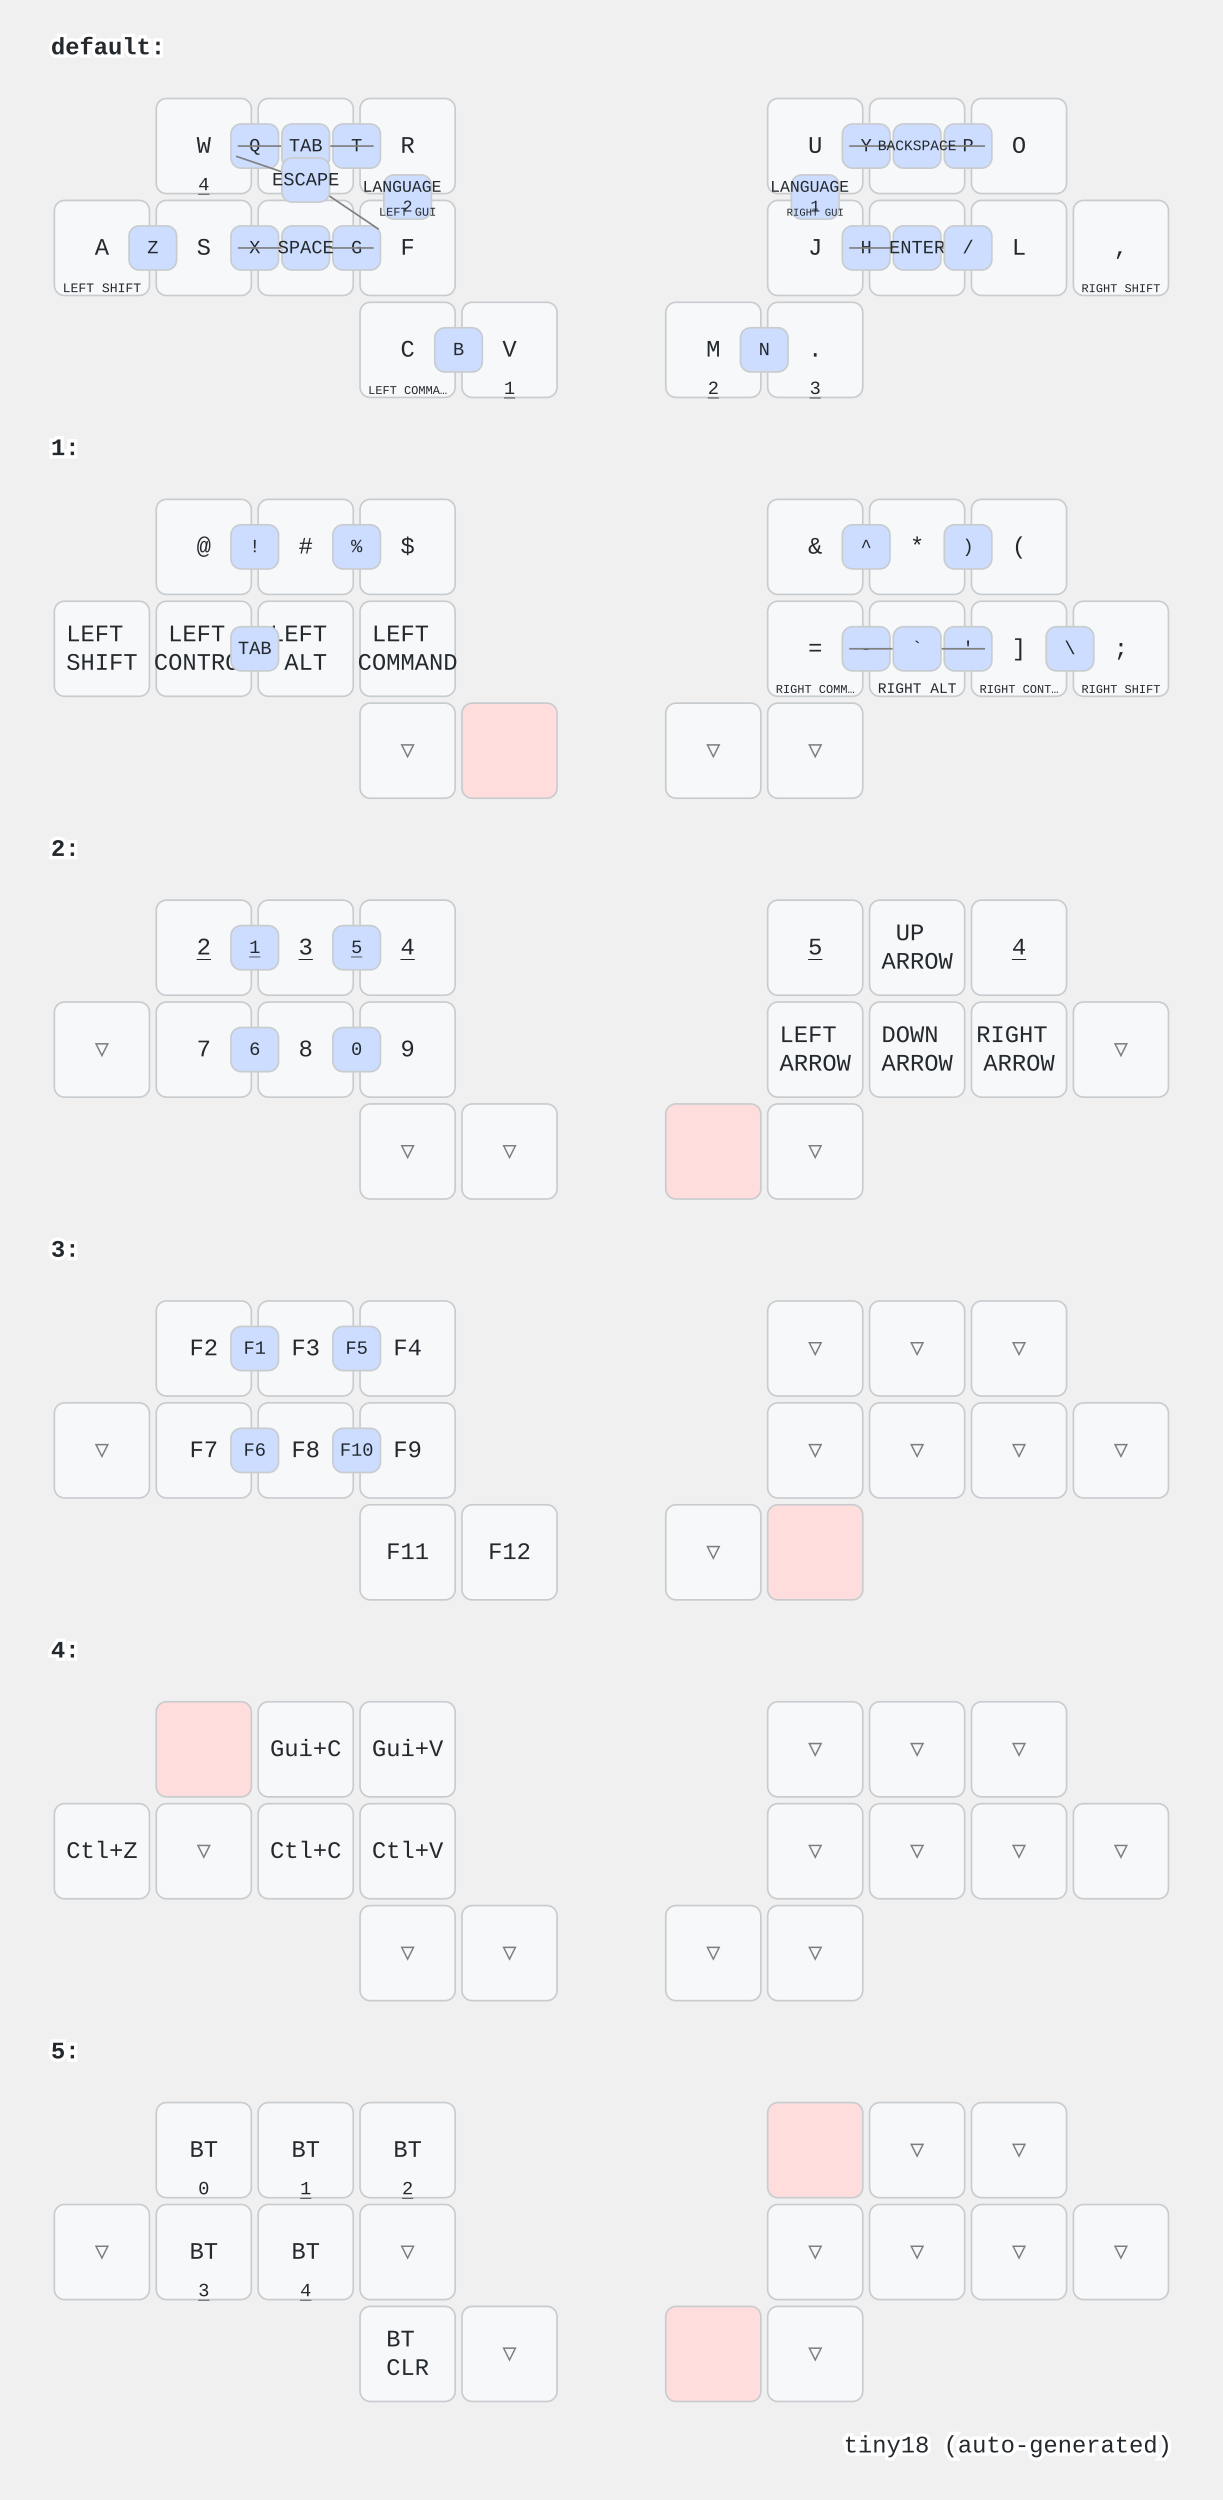
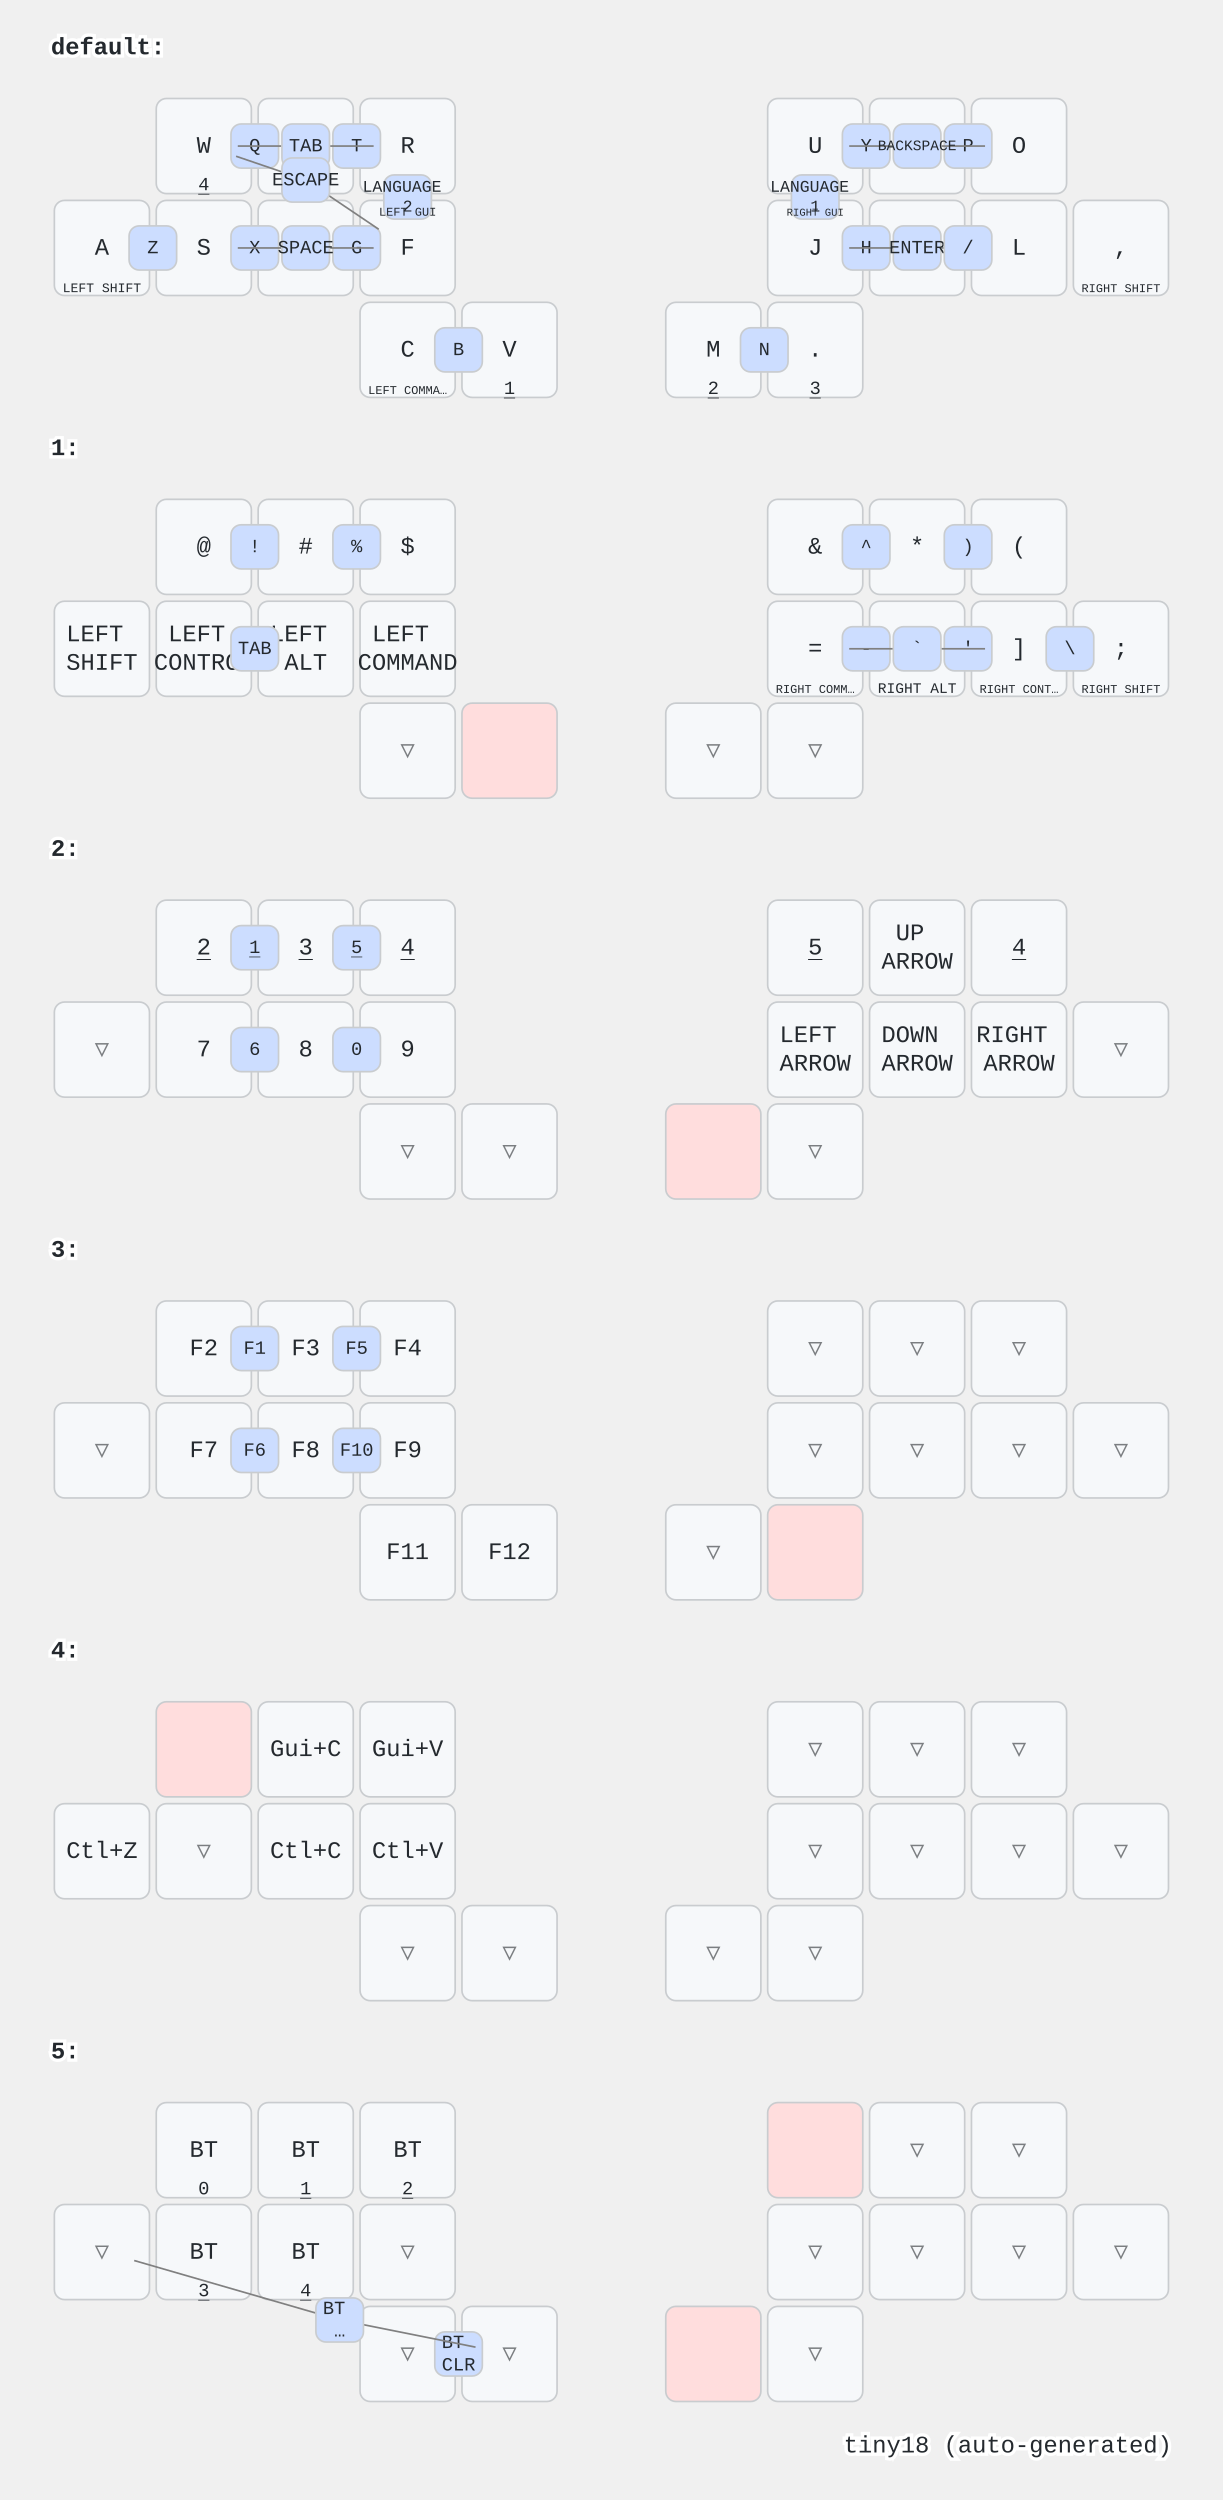
<svg xmlns="http://www.w3.org/2000/svg" width="720" height="1472" viewBox="0 0 720 1472" class="keymap">
  <style>/* inherit to force styles through use tags */
svg path {
    fill: inherit;
}

/* font and background color specifications */
svg.keymap {
    font-family: SFMono-Regular,Consolas,Liberation Mono,Menlo,monospace;
    font-size: 14px;
    font-kerning: normal;
    text-rendering: optimizeLegibility;
    fill: #24292e;
}

/* default key styling */
rect.key {
    fill: #f6f8fa;
}

rect.key, rect.combo {
    stroke: #c9cccf;
    stroke-width: 1;
}

/* default key side styling, only used is draw_key_sides is set */
rect.side {
    filter: brightness(90%);
}

/* color accent for combo boxes */
rect.combo, rect.combo-separate {
    fill: #cdf;
}

/* color accent for held keys */
rect.held, rect.combo.held {
    fill: #fdd;
}

/* color accent for ghost (optional) keys */
rect.ghost, rect.combo.ghost {
    stroke-dasharray: 4, 4;
    stroke-width: 2;
}

text {
    text-anchor: middle;
    dominant-baseline: middle;
}

/* styling for layer labels */
text.label {
    font-weight: bold;
    text-anchor: start;
    stroke: white;
    stroke-width: 4;
    paint-order: stroke;
}

/* styling for optional footer */
text.footer {
    text-anchor: end;
    dominant-baseline: auto;
    stroke: white;
    stroke-width: 4;
    paint-order: stroke;
}

/* styling for combo tap, and key non-tap label text */
text.combo, text.hold, text.shifted, text.left, text.right {
    font-size: 11px;
}

text.hold {
    text-anchor: middle;
    dominant-baseline: auto;
}

text.shifted {
    text-anchor: middle;
    dominant-baseline: hanging;
}

text.left {
    text-anchor: start;
}

text.right {
    text-anchor: end;
}

text.layer-activator {
    text-decoration: underline;
}

/* styling for hold/shifted label text in combo box */
text.combo.hold, text.combo.shifted, text.combo.left, text.combo.right {
    font-size: 8px;
}

/* lighter symbol for transparent keys */
text.trans {
    fill: #7b7e81;
}

/* styling for combo dendrons */
path.combo {
    stroke-width: 1;
    stroke: gray;
    fill: none;
}

/* Start Tabler Icons Cleanup */
/* cannot use height/width with glyphs */
.icon-tabler &gt; path {
    fill: inherit;
    stroke: inherit;
    stroke-width: 2;
}
/* hide tabler's default box */
.icon-tabler &gt; path[stroke="none"][fill="none"] {
    visibility: hidden;
}
/* End Tabler Icons Cleanup */
</style>
  <g transform="translate(30, 0)" class="layer-default">
    <text x="0" y="28" class="label" id="default">default:</text>
    <g transform="translate(0, 56)">
      <g transform="translate(90, 30)" class="key keypos-0">
        <rect rx="6" ry="6" x="-28" y="-28" width="56" height="56" class="key" />
        <text x="0" y="0" class="key tap">W</text>
        <a href="#x_x">
          <text x="0" y="26" class="key hold layer-activator">4</text>
        </a>
      </g>
      <g transform="translate(150, 30)" class="key keypos-1">
        <rect rx="6" ry="6" x="-28" y="-28" width="56" height="56" class="key" />
        <text x="0" y="0" class="key tap">E</text>
      </g>
      <g transform="translate(210, 30)" class="key keypos-2">
        <rect rx="6" ry="6" x="-28" y="-28" width="56" height="56" class="key" />
        <text x="0" y="0" class="key tap">R</text>
      </g>
      <g transform="translate(450, 30)" class="key keypos-3">
        <rect rx="6" ry="6" x="-28" y="-28" width="56" height="56" class="key" />
        <text x="0" y="0" class="key tap">U</text>
      </g>
      <g transform="translate(510, 30)" class="key keypos-4">
        <rect rx="6" ry="6" x="-28" y="-28" width="56" height="56" class="key" />
        <text x="0" y="0" class="key tap">I</text>
      </g>
      <g transform="translate(570, 30)" class="key keypos-5">
        <rect rx="6" ry="6" x="-28" y="-28" width="56" height="56" class="key" />
        <text x="0" y="0" class="key tap">O</text>
      </g>
      <g transform="translate(30, 90)" class="key keypos-6">
        <rect rx="6" ry="6" x="-28" y="-28" width="56" height="56" class="key" />
        <text x="0" y="0" class="key tap">A</text>
        <text x="0" y="26" class="key hold">
          <tspan style="font-size: 70%">LEFT SHIFT</tspan>
        </text>
      </g>
      <g transform="translate(90, 90)" class="key keypos-7">
        <rect rx="6" ry="6" x="-28" y="-28" width="56" height="56" class="key" />
        <text x="0" y="0" class="key tap">S</text>
      </g>
      <g transform="translate(150, 90)" class="key keypos-8">
        <rect rx="6" ry="6" x="-28" y="-28" width="56" height="56" class="key" />
        <text x="0" y="0" class="key tap">D</text>
      </g>
      <g transform="translate(210, 90)" class="key keypos-9">
        <rect rx="6" ry="6" x="-28" y="-28" width="56" height="56" class="key" />
        <text x="0" y="0" class="key tap">F</text>
      </g>
      <g transform="translate(450, 90)" class="key keypos-10">
        <rect rx="6" ry="6" x="-28" y="-28" width="56" height="56" class="key" />
        <text x="0" y="0" class="key tap">J</text>
      </g>
      <g transform="translate(510, 90)" class="key keypos-11">
        <rect rx="6" ry="6" x="-28" y="-28" width="56" height="56" class="key" />
        <text x="0" y="0" class="key tap">K</text>
      </g>
      <g transform="translate(570, 90)" class="key keypos-12">
        <rect rx="6" ry="6" x="-28" y="-28" width="56" height="56" class="key" />
        <text x="0" y="0" class="key tap">L</text>
      </g>
      <g transform="translate(630, 90)" class="key keypos-13">
        <rect rx="6" ry="6" x="-28" y="-28" width="56" height="56" class="key" />
        <text x="0" y="0" class="key tap">,</text>
        <text x="0" y="26" class="key hold">
          <tspan style="font-size: 64%">RIGHT SHIFT</tspan>
        </text>
      </g>
      <g transform="translate(210, 150)" class="key keypos-14">
        <rect rx="6" ry="6" x="-28" y="-28" width="56" height="56" class="key" />
        <text x="0" y="0" class="key tap">C</text>
        <text x="0" y="26" class="key hold">
          <tspan style="font-size: 64%">LEFT COMMA…</tspan>
        </text>
      </g>
      <g transform="translate(270, 150)" class="key keypos-15">
        <rect rx="6" ry="6" x="-28" y="-28" width="56" height="56" class="key" />
        <text x="0" y="0" class="key tap">V</text>
        <a href="#x_x">
          <text x="0" y="26" class="key hold layer-activator">1</text>
        </a>
      </g>
      <g transform="translate(390, 150)" class="key keypos-16">
        <rect rx="6" ry="6" x="-28" y="-28" width="56" height="56" class="key" />
        <text x="0" y="0" class="key tap">M</text>
        <a href="#x_x">
          <text x="0" y="26" class="key hold layer-activator">2</text>
        </a>
      </g>
      <g transform="translate(450, 150)" class="key keypos-17">
        <rect rx="6" ry="6" x="-28" y="-28" width="56" height="56" class="key" />
        <text x="0" y="0" class="key tap">.</text>
        <a href="#x_x">
          <text x="0" y="26" class="key hold layer-activator">3</text>
        </a>
      </g>
      <g class="combo combopos-0">
        <rect rx="6" ry="6" x="106" y="17" width="28" height="26" class="combo" />
        <text x="120" y="30" class="combo tap">Q</text>
      </g>
      <g class="combo combopos-1">
        <rect rx="6" ry="6" x="166" y="17" width="28" height="26" class="combo" />
        <text x="180" y="30" class="combo tap">T</text>
      </g>
      <g class="combo combopos-2">
        <rect rx="6" ry="6" x="466" y="17" width="28" height="26" class="combo" />
        <text x="480" y="30" class="combo tap">Y</text>
      </g>
      <g class="combo combopos-3">
        <rect rx="6" ry="6" x="526" y="17" width="28" height="26" class="combo" />
        <text x="540" y="30" class="combo tap">P</text>
      </g>
      <g class="combo combopos-4">
        <rect rx="6" ry="6" x="166" y="77" width="28" height="26" class="combo" />
        <text x="180" y="90" class="combo tap">G</text>
      </g>
      <g class="combo combopos-5">
        <path d="M150,30 l-40,0" class="combo" />
        <path d="M150,30 l40,0" class="combo" />
        <rect rx="6" ry="6" x="136" y="17" width="28" height="26" class="combo" />
        <text x="150" y="30" class="combo tap">TAB</text>
      </g>
      <g class="combo combopos-6">
        <rect rx="6" ry="6" x="466" y="77" width="28" height="26" class="combo" />
        <text x="480" y="90" class="combo tap">H</text>
      </g>
      <g class="combo combopos-7">
        <path d="M510,90 l-40,0" class="combo" />
        <path d="M510,90 l40,0" class="combo" />
        <rect rx="6" ry="6" x="496" y="77" width="28" height="26" class="combo" />
        <text x="510" y="90" class="combo tap">ENTER</text>
      </g>
      <g class="combo combopos-8">
        <rect rx="6" ry="6" x="106" y="77" width="28" height="26" class="combo" />
        <text x="120" y="90" class="combo tap">X</text>
      </g>
      <g class="combo combopos-9">
        <rect rx="6" ry="6" x="46" y="77" width="28" height="26" class="combo" />
        <text x="60" y="90" class="combo tap">Z</text>
      </g>
      <g class="combo combopos-10">
        <rect rx="6" ry="6" x="196" y="47" width="28" height="26" class="combo" />
        <text x="210" y="60" class="combo tap">
          <tspan x="210" dy="-0.6em" style="font-size: 88%">LANGUAGE</tspan>
          <tspan x="210" dy="1.2em" style="font-size: 88%">2</tspan>
        </text>
        <text x="210" y="71" class="combo hold">
          <tspan style="font-size: 88%">LEFT GUI</tspan>
        </text>
      </g>
      <g class="combo combopos-11">
        <rect rx="6" ry="6" x="226" y="137" width="28" height="26" class="combo" />
        <text x="240" y="150" class="combo tap">B</text>
      </g>
      <g class="combo combopos-12">
        <path d="M510,30 l-40,0" class="combo" />
        <path d="M510,30 l40,0" class="combo" />
        <rect rx="6" ry="6" x="496" y="17" width="28" height="26" class="combo" />
        <text x="510" y="30" class="combo tap">
          <tspan style="font-size: 78%">BACKSPACE</tspan>
        </text>
      </g>
      <g class="combo combopos-13">
        <rect rx="6" ry="6" x="436" y="47" width="28" height="26" class="combo" />
        <text x="450" y="60" class="combo tap">
          <tspan x="450" dy="-0.6em" style="font-size: 88%">LANGUAGE</tspan>
          <tspan x="450" dy="1.2em" style="font-size: 88%">1</tspan>
        </text>
        <text x="450" y="71" class="combo hold">
          <tspan style="font-size: 78%">RIGHT GUI</tspan>
        </text>
      </g>
      <g class="combo combopos-14">
        <path d="M150,50 l-41,-14" class="combo" />
        <path d="M150,50 l43,29" class="combo" />
        <rect rx="6" ry="6" x="136" y="37" width="28" height="26" class="combo" />
        <text x="150" y="50" class="combo tap">ESCAPE</text>
      </g>
      <g class="combo combopos-15">
        <path d="M150,90 l-40,0" class="combo" />
        <path d="M150,90 l40,0" class="combo" />
        <rect rx="6" ry="6" x="136" y="77" width="28" height="26" class="combo" />
        <text x="150" y="90" class="combo tap">SPACE</text>
      </g>
      <g class="combo combopos-16">
        <rect rx="6" ry="6" x="526" y="77" width="28" height="26" class="combo" />
        <text x="540" y="90" class="combo tap">/</text>
      </g>
      <g class="combo combopos-17">
        <rect rx="6" ry="6" x="406" y="137" width="28" height="26" class="combo" />
        <text x="420" y="150" class="combo tap">N</text>
      </g>
    </g>
  </g>
  <g transform="translate(30, 236)" class="layer-1">
    <text x="0" y="28" class="label" id="x_x">1:</text>
    <g transform="translate(0, 56)">
      <g transform="translate(90, 30)" class="key keypos-0">
        <rect rx="6" ry="6" x="-28" y="-28" width="56" height="56" class="key" />
        <text x="0" y="0" class="key tap">@</text>
      </g>
      <g transform="translate(150, 30)" class="key keypos-1">
        <rect rx="6" ry="6" x="-28" y="-28" width="56" height="56" class="key" />
        <text x="0" y="0" class="key tap">#</text>
      </g>
      <g transform="translate(210, 30)" class="key keypos-2">
        <rect rx="6" ry="6" x="-28" y="-28" width="56" height="56" class="key" />
        <text x="0" y="0" class="key tap">$</text>
      </g>
      <g transform="translate(450, 30)" class="key keypos-3">
        <rect rx="6" ry="6" x="-28" y="-28" width="56" height="56" class="key" />
        <text x="0" y="0" class="key tap">&amp;</text>
      </g>
      <g transform="translate(510, 30)" class="key keypos-4">
        <rect rx="6" ry="6" x="-28" y="-28" width="56" height="56" class="key" />
        <text x="0" y="0" class="key tap">*</text>
      </g>
      <g transform="translate(570, 30)" class="key keypos-5">
        <rect rx="6" ry="6" x="-28" y="-28" width="56" height="56" class="key" />
        <text x="0" y="0" class="key tap">(</text>
      </g>
      <g transform="translate(30, 90)" class="key keypos-6">
        <rect rx="6" ry="6" x="-28" y="-28" width="56" height="56" class="key" />
        <text x="0" y="0" class="key tap">
          <tspan x="0" dy="-0.6em">LEFT</tspan>
          <tspan x="0" dy="1.2em">SHIFT</tspan>
        </text>
      </g>
      <g transform="translate(90, 90)" class="key keypos-7">
        <rect rx="6" ry="6" x="-28" y="-28" width="56" height="56" class="key" />
        <text x="0" y="0" class="key tap">
          <tspan x="0" dy="-0.6em">LEFT</tspan>
          <tspan x="0" dy="1.2em">CONTROL</tspan>
        </text>
      </g>
      <g transform="translate(150, 90)" class="key keypos-8">
        <rect rx="6" ry="6" x="-28" y="-28" width="56" height="56" class="key" />
        <text x="0" y="0" class="key tap">
          <tspan x="0" dy="-0.6em">LEFT</tspan>
          <tspan x="0" dy="1.2em">ALT</tspan>
        </text>
      </g>
      <g transform="translate(210, 90)" class="key keypos-9">
        <rect rx="6" ry="6" x="-28" y="-28" width="56" height="56" class="key" />
        <text x="0" y="0" class="key tap">
          <tspan x="0" dy="-0.6em">LEFT</tspan>
          <tspan x="0" dy="1.2em">COMMAND</tspan>
        </text>
      </g>
      <g transform="translate(450, 90)" class="key keypos-10">
        <rect rx="6" ry="6" x="-28" y="-28" width="56" height="56" class="key" />
        <text x="0" y="0" class="key tap">=</text>
        <text x="0" y="26" class="key hold">
          <tspan style="font-size: 64%">RIGHT COMM…</tspan>
        </text>
      </g>
      <g transform="translate(510, 90)" class="key keypos-11">
        <rect rx="6" ry="6" x="-28" y="-28" width="56" height="56" class="key" />
        <text x="0" y="0" class="key tap">[</text>
        <text x="0" y="26" class="key hold">
          <tspan style="font-size: 78%">RIGHT ALT</tspan>
        </text>
      </g>
      <g transform="translate(570, 90)" class="key keypos-12">
        <rect rx="6" ry="6" x="-28" y="-28" width="56" height="56" class="key" />
        <text x="0" y="0" class="key tap">]</text>
        <text x="0" y="26" class="key hold">
          <tspan style="font-size: 64%">RIGHT CONT…</tspan>
        </text>
      </g>
      <g transform="translate(630, 90)" class="key keypos-13">
        <rect rx="6" ry="6" x="-28" y="-28" width="56" height="56" class="key" />
        <text x="0" y="0" class="key tap">;</text>
        <text x="0" y="26" class="key hold">
          <tspan style="font-size: 64%">RIGHT SHIFT</tspan>
        </text>
      </g>
      <g transform="translate(210, 150)" class="key trans keypos-14">
        <rect rx="6" ry="6" x="-28" y="-28" width="56" height="56" class="key trans" />
        <text x="0" y="0" class="key trans tap">▽</text>
      </g>
      <g transform="translate(270, 150)" class="key held keypos-15">
        <rect rx="6" ry="6" x="-28" y="-28" width="56" height="56" class="key held" />
      </g>
      <g transform="translate(390, 150)" class="key trans keypos-16">
        <rect rx="6" ry="6" x="-28" y="-28" width="56" height="56" class="key trans" />
        <text x="0" y="0" class="key trans tap">▽</text>
      </g>
      <g transform="translate(450, 150)" class="key trans keypos-17">
        <rect rx="6" ry="6" x="-28" y="-28" width="56" height="56" class="key trans" />
        <text x="0" y="0" class="key trans tap">▽</text>
      </g>
      <g class="combo combopos-0">
        <rect rx="6" ry="6" x="106" y="17" width="28" height="26" class="combo" />
        <text x="120" y="30" class="combo tap">!</text>
      </g>
      <g class="combo combopos-1">
        <rect rx="6" ry="6" x="166" y="17" width="28" height="26" class="combo" />
        <text x="180" y="30" class="combo tap">%</text>
      </g>
      <g class="combo combopos-2">
        <rect rx="6" ry="6" x="466" y="17" width="28" height="26" class="combo" />
        <text x="480" y="30" class="combo tap">^</text>
      </g>
      <g class="combo combopos-3">
        <rect rx="6" ry="6" x="526" y="17" width="28" height="26" class="combo" />
        <text x="540" y="30" class="combo tap">)</text>
      </g>
      <g class="combo combopos-4">
        <rect rx="6" ry="6" x="106" y="77" width="28" height="26" class="combo" />
        <text x="120" y="90" class="combo tap">TAB</text>
      </g>
      <g class="combo combopos-5">
        <rect rx="6" ry="6" x="466" y="77" width="28" height="26" class="combo" />
        <text x="480" y="90" class="combo tap">-</text>
      </g>
      <g class="combo combopos-6">
        <rect rx="6" ry="6" x="586" y="77" width="28" height="26" class="combo" />
        <text x="600" y="90" class="combo tap">\</text>
      </g>
      <g class="combo combopos-7">
        <rect rx="6" ry="6" x="526" y="77" width="28" height="26" class="combo" />
        <text x="540" y="90" class="combo tap">'</text>
      </g>
      <g class="combo combopos-8">
        <path d="M510,90 l-40,0" class="combo" />
        <path d="M510,90 l40,0" class="combo" />
        <rect rx="6" ry="6" x="496" y="77" width="28" height="26" class="combo" />
        <text x="510" y="90" class="combo tap">`</text>
      </g>
    </g>
  </g>
  <g transform="translate(30, 472)" class="layer-2">
    <text x="0" y="28" class="label" id="x_x">2:</text>
    <g transform="translate(0, 56)">
      <g transform="translate(90, 30)" class="key keypos-0">
        <rect rx="6" ry="6" x="-28" y="-28" width="56" height="56" class="key" />
        <a href="#x_x">
          <text x="0" y="0" class="key tap layer-activator">2</text>
        </a>
      </g>
      <g transform="translate(150, 30)" class="key keypos-1">
        <rect rx="6" ry="6" x="-28" y="-28" width="56" height="56" class="key" />
        <a href="#x_x">
          <text x="0" y="0" class="key tap layer-activator">3</text>
        </a>
      </g>
      <g transform="translate(210, 30)" class="key keypos-2">
        <rect rx="6" ry="6" x="-28" y="-28" width="56" height="56" class="key" />
        <a href="#x_x">
          <text x="0" y="0" class="key tap layer-activator">4</text>
        </a>
      </g>
      <g transform="translate(450, 30)" class="key keypos-3">
        <rect rx="6" ry="6" x="-28" y="-28" width="56" height="56" class="key" />
        <a href="#x_x">
          <text x="0" y="0" class="key tap layer-activator">5</text>
        </a>
      </g>
      <g transform="translate(510, 30)" class="key keypos-4">
        <rect rx="6" ry="6" x="-28" y="-28" width="56" height="56" class="key" />
        <text x="0" y="0" class="key tap">
          <tspan x="0" dy="-0.6em">UP</tspan>
          <tspan x="0" dy="1.2em">ARROW</tspan>
        </text>
      </g>
      <g transform="translate(570, 30)" class="key keypos-5">
        <rect rx="6" ry="6" x="-28" y="-28" width="56" height="56" class="key" />
        <a href="#x_x">
          <text x="0" y="0" class="key tap layer-activator">4</text>
        </a>
      </g>
      <g transform="translate(30, 90)" class="key trans keypos-6">
        <rect rx="6" ry="6" x="-28" y="-28" width="56" height="56" class="key trans" />
        <text x="0" y="0" class="key trans tap">▽</text>
      </g>
      <g transform="translate(90, 90)" class="key keypos-7">
        <rect rx="6" ry="6" x="-28" y="-28" width="56" height="56" class="key" />
        <text x="0" y="0" class="key tap">7</text>
      </g>
      <g transform="translate(150, 90)" class="key keypos-8">
        <rect rx="6" ry="6" x="-28" y="-28" width="56" height="56" class="key" />
        <text x="0" y="0" class="key tap">8</text>
      </g>
      <g transform="translate(210, 90)" class="key keypos-9">
        <rect rx="6" ry="6" x="-28" y="-28" width="56" height="56" class="key" />
        <text x="0" y="0" class="key tap">9</text>
      </g>
      <g transform="translate(450, 90)" class="key keypos-10">
        <rect rx="6" ry="6" x="-28" y="-28" width="56" height="56" class="key" />
        <text x="0" y="0" class="key tap">
          <tspan x="0" dy="-0.6em">LEFT</tspan>
          <tspan x="0" dy="1.2em">ARROW</tspan>
        </text>
      </g>
      <g transform="translate(510, 90)" class="key keypos-11">
        <rect rx="6" ry="6" x="-28" y="-28" width="56" height="56" class="key" />
        <text x="0" y="0" class="key tap">
          <tspan x="0" dy="-0.6em">DOWN</tspan>
          <tspan x="0" dy="1.2em">ARROW</tspan>
        </text>
      </g>
      <g transform="translate(570, 90)" class="key keypos-12">
        <rect rx="6" ry="6" x="-28" y="-28" width="56" height="56" class="key" />
        <text x="0" y="0" class="key tap">
          <tspan x="0" dy="-0.6em">RIGHT</tspan>
          <tspan x="0" dy="1.2em">ARROW</tspan>
        </text>
      </g>
      <g transform="translate(630, 90)" class="key trans keypos-13">
        <rect rx="6" ry="6" x="-28" y="-28" width="56" height="56" class="key trans" />
        <text x="0" y="0" class="key trans tap">▽</text>
      </g>
      <g transform="translate(210, 150)" class="key trans keypos-14">
        <rect rx="6" ry="6" x="-28" y="-28" width="56" height="56" class="key trans" />
        <text x="0" y="0" class="key trans tap">▽</text>
      </g>
      <g transform="translate(270, 150)" class="key trans keypos-15">
        <rect rx="6" ry="6" x="-28" y="-28" width="56" height="56" class="key trans" />
        <text x="0" y="0" class="key trans tap">▽</text>
      </g>
      <g transform="translate(390, 150)" class="key held keypos-16">
        <rect rx="6" ry="6" x="-28" y="-28" width="56" height="56" class="key held" />
      </g>
      <g transform="translate(450, 150)" class="key trans keypos-17">
        <rect rx="6" ry="6" x="-28" y="-28" width="56" height="56" class="key trans" />
        <text x="0" y="0" class="key trans tap">▽</text>
      </g>
      <g class="combo combopos-0">
        <rect rx="6" ry="6" x="106" y="17" width="28" height="26" class="combo" />
        <a href="#x_x">
          <text x="120" y="30" class="combo tap layer-activator">1</text>
        </a>
      </g>
      <g class="combo combopos-1">
        <rect rx="6" ry="6" x="166" y="17" width="28" height="26" class="combo" />
        <a href="#x_x">
          <text x="180" y="30" class="combo tap layer-activator">5</text>
        </a>
      </g>
      <g class="combo combopos-2">
        <rect rx="6" ry="6" x="106" y="77" width="28" height="26" class="combo" />
        <text x="120" y="90" class="combo tap">6</text>
      </g>
      <g class="combo combopos-3">
        <rect rx="6" ry="6" x="166" y="77" width="28" height="26" class="combo" />
        <text x="180" y="90" class="combo tap">0</text>
      </g>
    </g>
  </g>
  <g transform="translate(30, 708)" class="layer-3">
    <text x="0" y="28" class="label" id="x_x">3:</text>
    <g transform="translate(0, 56)">
      <g transform="translate(90, 30)" class="key keypos-0">
        <rect rx="6" ry="6" x="-28" y="-28" width="56" height="56" class="key" />
        <text x="0" y="0" class="key tap">F2</text>
      </g>
      <g transform="translate(150, 30)" class="key keypos-1">
        <rect rx="6" ry="6" x="-28" y="-28" width="56" height="56" class="key" />
        <text x="0" y="0" class="key tap">F3</text>
      </g>
      <g transform="translate(210, 30)" class="key keypos-2">
        <rect rx="6" ry="6" x="-28" y="-28" width="56" height="56" class="key" />
        <text x="0" y="0" class="key tap">F4</text>
      </g>
      <g transform="translate(450, 30)" class="key trans keypos-3">
        <rect rx="6" ry="6" x="-28" y="-28" width="56" height="56" class="key trans" />
        <text x="0" y="0" class="key trans tap">▽</text>
      </g>
      <g transform="translate(510, 30)" class="key trans keypos-4">
        <rect rx="6" ry="6" x="-28" y="-28" width="56" height="56" class="key trans" />
        <text x="0" y="0" class="key trans tap">▽</text>
      </g>
      <g transform="translate(570, 30)" class="key trans keypos-5">
        <rect rx="6" ry="6" x="-28" y="-28" width="56" height="56" class="key trans" />
        <text x="0" y="0" class="key trans tap">▽</text>
      </g>
      <g transform="translate(30, 90)" class="key trans keypos-6">
        <rect rx="6" ry="6" x="-28" y="-28" width="56" height="56" class="key trans" />
        <text x="0" y="0" class="key trans tap">▽</text>
      </g>
      <g transform="translate(90, 90)" class="key keypos-7">
        <rect rx="6" ry="6" x="-28" y="-28" width="56" height="56" class="key" />
        <text x="0" y="0" class="key tap">F7</text>
      </g>
      <g transform="translate(150, 90)" class="key keypos-8">
        <rect rx="6" ry="6" x="-28" y="-28" width="56" height="56" class="key" />
        <text x="0" y="0" class="key tap">F8</text>
      </g>
      <g transform="translate(210, 90)" class="key keypos-9">
        <rect rx="6" ry="6" x="-28" y="-28" width="56" height="56" class="key" />
        <text x="0" y="0" class="key tap">F9</text>
      </g>
      <g transform="translate(450, 90)" class="key trans keypos-10">
        <rect rx="6" ry="6" x="-28" y="-28" width="56" height="56" class="key trans" />
        <text x="0" y="0" class="key trans tap">▽</text>
      </g>
      <g transform="translate(510, 90)" class="key trans keypos-11">
        <rect rx="6" ry="6" x="-28" y="-28" width="56" height="56" class="key trans" />
        <text x="0" y="0" class="key trans tap">▽</text>
      </g>
      <g transform="translate(570, 90)" class="key trans keypos-12">
        <rect rx="6" ry="6" x="-28" y="-28" width="56" height="56" class="key trans" />
        <text x="0" y="0" class="key trans tap">▽</text>
      </g>
      <g transform="translate(630, 90)" class="key trans keypos-13">
        <rect rx="6" ry="6" x="-28" y="-28" width="56" height="56" class="key trans" />
        <text x="0" y="0" class="key trans tap">▽</text>
      </g>
      <g transform="translate(210, 150)" class="key keypos-14">
        <rect rx="6" ry="6" x="-28" y="-28" width="56" height="56" class="key" />
        <text x="0" y="0" class="key tap">F11</text>
      </g>
      <g transform="translate(270, 150)" class="key keypos-15">
        <rect rx="6" ry="6" x="-28" y="-28" width="56" height="56" class="key" />
        <text x="0" y="0" class="key tap">F12</text>
      </g>
      <g transform="translate(390, 150)" class="key trans keypos-16">
        <rect rx="6" ry="6" x="-28" y="-28" width="56" height="56" class="key trans" />
        <text x="0" y="0" class="key trans tap">▽</text>
      </g>
      <g transform="translate(450, 150)" class="key held keypos-17">
        <rect rx="6" ry="6" x="-28" y="-28" width="56" height="56" class="key held" />
      </g>
      <g class="combo combopos-0">
        <rect rx="6" ry="6" x="106" y="17" width="28" height="26" class="combo" />
        <text x="120" y="30" class="combo tap">F1</text>
      </g>
      <g class="combo combopos-1">
        <rect rx="6" ry="6" x="166" y="17" width="28" height="26" class="combo" />
        <text x="180" y="30" class="combo tap">F5</text>
      </g>
      <g class="combo combopos-2">
        <rect rx="6" ry="6" x="106" y="77" width="28" height="26" class="combo" />
        <text x="120" y="90" class="combo tap">F6</text>
      </g>
      <g class="combo combopos-3">
        <rect rx="6" ry="6" x="166" y="77" width="28" height="26" class="combo" />
        <text x="180" y="90" class="combo tap">F10</text>
      </g>
    </g>
  </g>
  <g transform="translate(30, 944)" class="layer-4">
    <text x="0" y="28" class="label" id="x_x">4:</text>
    <g transform="translate(0, 56)">
      <g transform="translate(90, 30)" class="key held keypos-0">
        <rect rx="6" ry="6" x="-28" y="-28" width="56" height="56" class="key held" />
      </g>
      <g transform="translate(150, 30)" class="key keypos-1">
        <rect rx="6" ry="6" x="-28" y="-28" width="56" height="56" class="key" />
        <text x="0" y="0" class="key tap">Gui+C</text>
      </g>
      <g transform="translate(210, 30)" class="key keypos-2">
        <rect rx="6" ry="6" x="-28" y="-28" width="56" height="56" class="key" />
        <text x="0" y="0" class="key tap">Gui+V</text>
      </g>
      <g transform="translate(450, 30)" class="key trans keypos-3">
        <rect rx="6" ry="6" x="-28" y="-28" width="56" height="56" class="key trans" />
        <text x="0" y="0" class="key trans tap">▽</text>
      </g>
      <g transform="translate(510, 30)" class="key trans keypos-4">
        <rect rx="6" ry="6" x="-28" y="-28" width="56" height="56" class="key trans" />
        <text x="0" y="0" class="key trans tap">▽</text>
      </g>
      <g transform="translate(570, 30)" class="key trans keypos-5">
        <rect rx="6" ry="6" x="-28" y="-28" width="56" height="56" class="key trans" />
        <text x="0" y="0" class="key trans tap">▽</text>
      </g>
      <g transform="translate(30, 90)" class="key keypos-6">
        <rect rx="6" ry="6" x="-28" y="-28" width="56" height="56" class="key" />
        <text x="0" y="0" class="key tap">Ctl+Z</text>
      </g>
      <g transform="translate(90, 90)" class="key trans keypos-7">
        <rect rx="6" ry="6" x="-28" y="-28" width="56" height="56" class="key trans" />
        <text x="0" y="0" class="key trans tap">▽</text>
      </g>
      <g transform="translate(150, 90)" class="key keypos-8">
        <rect rx="6" ry="6" x="-28" y="-28" width="56" height="56" class="key" />
        <text x="0" y="0" class="key tap">Ctl+C</text>
      </g>
      <g transform="translate(210, 90)" class="key keypos-9">
        <rect rx="6" ry="6" x="-28" y="-28" width="56" height="56" class="key" />
        <text x="0" y="0" class="key tap">Ctl+V</text>
      </g>
      <g transform="translate(450, 90)" class="key trans keypos-10">
        <rect rx="6" ry="6" x="-28" y="-28" width="56" height="56" class="key trans" />
        <text x="0" y="0" class="key trans tap">▽</text>
      </g>
      <g transform="translate(510, 90)" class="key trans keypos-11">
        <rect rx="6" ry="6" x="-28" y="-28" width="56" height="56" class="key trans" />
        <text x="0" y="0" class="key trans tap">▽</text>
      </g>
      <g transform="translate(570, 90)" class="key trans keypos-12">
        <rect rx="6" ry="6" x="-28" y="-28" width="56" height="56" class="key trans" />
        <text x="0" y="0" class="key trans tap">▽</text>
      </g>
      <g transform="translate(630, 90)" class="key trans keypos-13">
        <rect rx="6" ry="6" x="-28" y="-28" width="56" height="56" class="key trans" />
        <text x="0" y="0" class="key trans tap">▽</text>
      </g>
      <g transform="translate(210, 150)" class="key trans keypos-14">
        <rect rx="6" ry="6" x="-28" y="-28" width="56" height="56" class="key trans" />
        <text x="0" y="0" class="key trans tap">▽</text>
      </g>
      <g transform="translate(270, 150)" class="key trans keypos-15">
        <rect rx="6" ry="6" x="-28" y="-28" width="56" height="56" class="key trans" />
        <text x="0" y="0" class="key trans tap">▽</text>
      </g>
      <g transform="translate(390, 150)" class="key trans keypos-16">
        <rect rx="6" ry="6" x="-28" y="-28" width="56" height="56" class="key trans" />
        <text x="0" y="0" class="key trans tap">▽</text>
      </g>
      <g transform="translate(450, 150)" class="key trans keypos-17">
        <rect rx="6" ry="6" x="-28" y="-28" width="56" height="56" class="key trans" />
        <text x="0" y="0" class="key trans tap">▽</text>
      </g>
    </g>
  </g>
  <g transform="translate(30, 1180)" class="layer-5">
    <text x="0" y="28" class="label" id="x_x">5:</text>
    <g transform="translate(0, 56)">
      <g transform="translate(90, 30)" class="key keypos-0">
        <rect rx="6" ry="6" x="-28" y="-28" width="56" height="56" class="key" />
        <text x="0" y="0" class="key tap">BT</text>
        <text x="0" y="26" class="key hold">0</text>
      </g>
      <g transform="translate(150, 30)" class="key keypos-1">
        <rect rx="6" ry="6" x="-28" y="-28" width="56" height="56" class="key" />
        <text x="0" y="0" class="key tap">BT</text>
        <a href="#x_x">
          <text x="0" y="26" class="key hold layer-activator">1</text>
        </a>
      </g>
      <g transform="translate(210, 30)" class="key keypos-2">
        <rect rx="6" ry="6" x="-28" y="-28" width="56" height="56" class="key" />
        <text x="0" y="0" class="key tap">BT</text>
        <a href="#x_x">
          <text x="0" y="26" class="key hold layer-activator">2</text>
        </a>
      </g>
      <g transform="translate(450, 30)" class="key held keypos-3">
        <rect rx="6" ry="6" x="-28" y="-28" width="56" height="56" class="key held" />
      </g>
      <g transform="translate(510, 30)" class="key trans keypos-4">
        <rect rx="6" ry="6" x="-28" y="-28" width="56" height="56" class="key trans" />
        <text x="0" y="0" class="key trans tap">▽</text>
      </g>
      <g transform="translate(570, 30)" class="key trans keypos-5">
        <rect rx="6" ry="6" x="-28" y="-28" width="56" height="56" class="key trans" />
        <text x="0" y="0" class="key trans tap">▽</text>
      </g>
      <g transform="translate(30, 90)" class="key trans keypos-6">
        <rect rx="6" ry="6" x="-28" y="-28" width="56" height="56" class="key trans" />
        <text x="0" y="0" class="key trans tap">▽</text>
      </g>
      <g transform="translate(90, 90)" class="key keypos-7">
        <rect rx="6" ry="6" x="-28" y="-28" width="56" height="56" class="key" />
        <text x="0" y="0" class="key tap">BT</text>
        <a href="#x_x">
          <text x="0" y="26" class="key hold layer-activator">3</text>
        </a>
      </g>
      <g transform="translate(150, 90)" class="key keypos-8">
        <rect rx="6" ry="6" x="-28" y="-28" width="56" height="56" class="key" />
        <text x="0" y="0" class="key tap">BT</text>
        <a href="#x_x">
          <text x="0" y="26" class="key hold layer-activator">4</text>
        </a>
      </g>
      <g transform="translate(210, 90)" class="key trans keypos-9">
        <rect rx="6" ry="6" x="-28" y="-28" width="56" height="56" class="key trans" />
        <text x="0" y="0" class="key trans tap">▽</text>
      </g>
      <g transform="translate(450, 90)" class="key trans keypos-10">
        <rect rx="6" ry="6" x="-28" y="-28" width="56" height="56" class="key trans" />
        <text x="0" y="0" class="key trans tap">▽</text>
      </g>
      <g transform="translate(510, 90)" class="key trans keypos-11">
        <rect rx="6" ry="6" x="-28" y="-28" width="56" height="56" class="key trans" />
        <text x="0" y="0" class="key trans tap">▽</text>
      </g>
      <g transform="translate(570, 90)" class="key trans keypos-12">
        <rect rx="6" ry="6" x="-28" y="-28" width="56" height="56" class="key trans" />
        <text x="0" y="0" class="key trans tap">▽</text>
      </g>
      <g transform="translate(630, 90)" class="key trans keypos-13">
        <rect rx="6" ry="6" x="-28" y="-28" width="56" height="56" class="key trans" />
        <text x="0" y="0" class="key trans tap">▽</text>
      </g>
-       <g transform="translate(210, 150)" class="key keypos-14">
-         <rect rx="6" ry="6" x="-28" y="-28" width="56" height="56" class="key" />
-         <text x="0" y="0" class="key tap">
-           <tspan x="0" dy="-0.6em">BT</tspan>
-           <tspan x="0" dy="1.2em">CLR</tspan>
-         </text>
+       <g transform="translate(210, 150)" class="key trans keypos-14">
+         <rect rx="6" ry="6" x="-28" y="-28" width="56" height="56" class="key trans" />
+         <text x="0" y="0" class="key trans tap">▽</text>
      </g>
      <g transform="translate(270, 150)" class="key trans keypos-15">
        <rect rx="6" ry="6" x="-28" y="-28" width="56" height="56" class="key trans" />
        <text x="0" y="0" class="key trans tap">▽</text>
      </g>
      <g transform="translate(390, 150)" class="key held keypos-16">
        <rect rx="6" ry="6" x="-28" y="-28" width="56" height="56" class="key held" />
      </g>
      <g transform="translate(450, 150)" class="key trans keypos-17">
        <rect rx="6" ry="6" x="-28" y="-28" width="56" height="56" class="key trans" />
        <text x="0" y="0" class="key trans tap">▽</text>
+       </g>
+       <g class="combo combopos-0">
+         <rect rx="6" ry="6" x="226" y="137" width="28" height="26" class="combo" />
+         <text x="240" y="150" class="combo tap">
+           <tspan x="240" dy="-0.6em">BT</tspan>
+           <tspan x="240" dy="1.2em">CLR</tspan>
+         </text>
+       </g>
+       <g class="combo combopos-1">
+         <path d="M170,130 l-121,-35" class="combo" />
+         <path d="M170,130 l80,16" class="combo" />
+         <rect rx="6" ry="6" x="156" y="117" width="28" height="26" class="combo" />
+         <text x="170" y="130" class="combo tap">
+           <tspan x="170" dy="-0.6em">BT</tspan>
+           <tspan x="170" dy="1.2em">…</tspan>
+         </text>
      </g>
    </g>
  </g>
  <text x="690.0" y="1444.0" class="footer">tiny18 (auto-generated)</text>
</svg>
